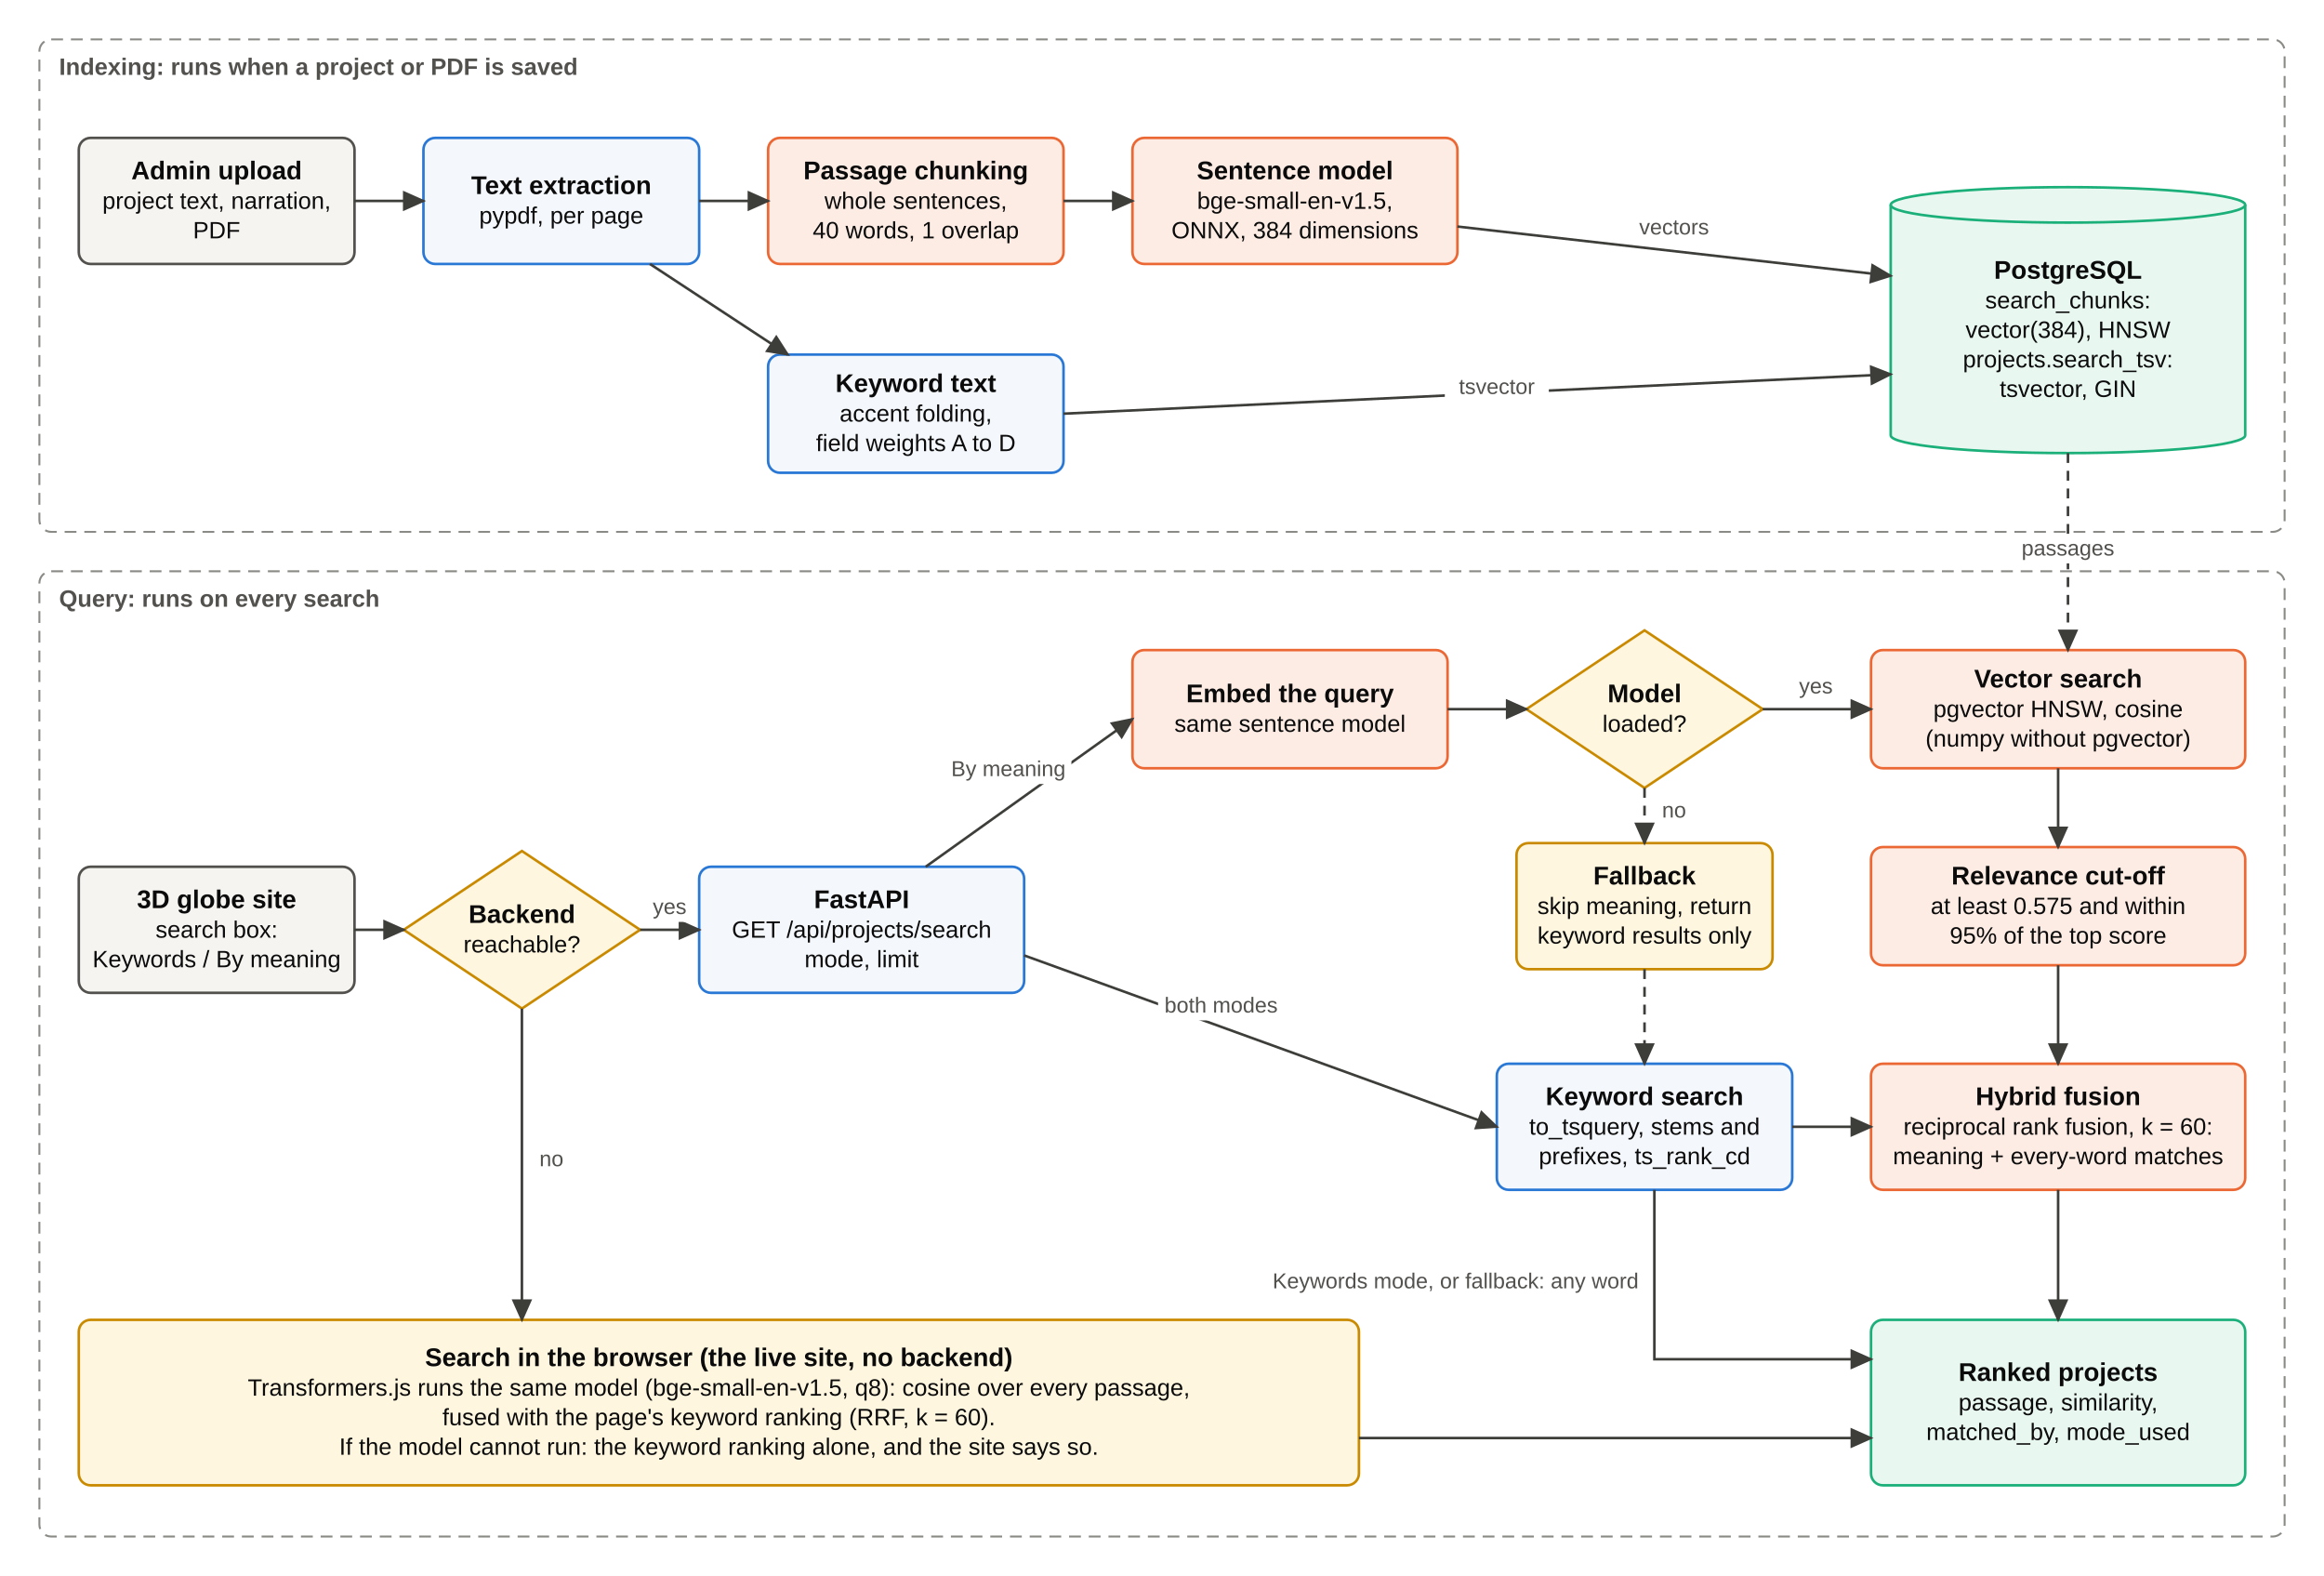
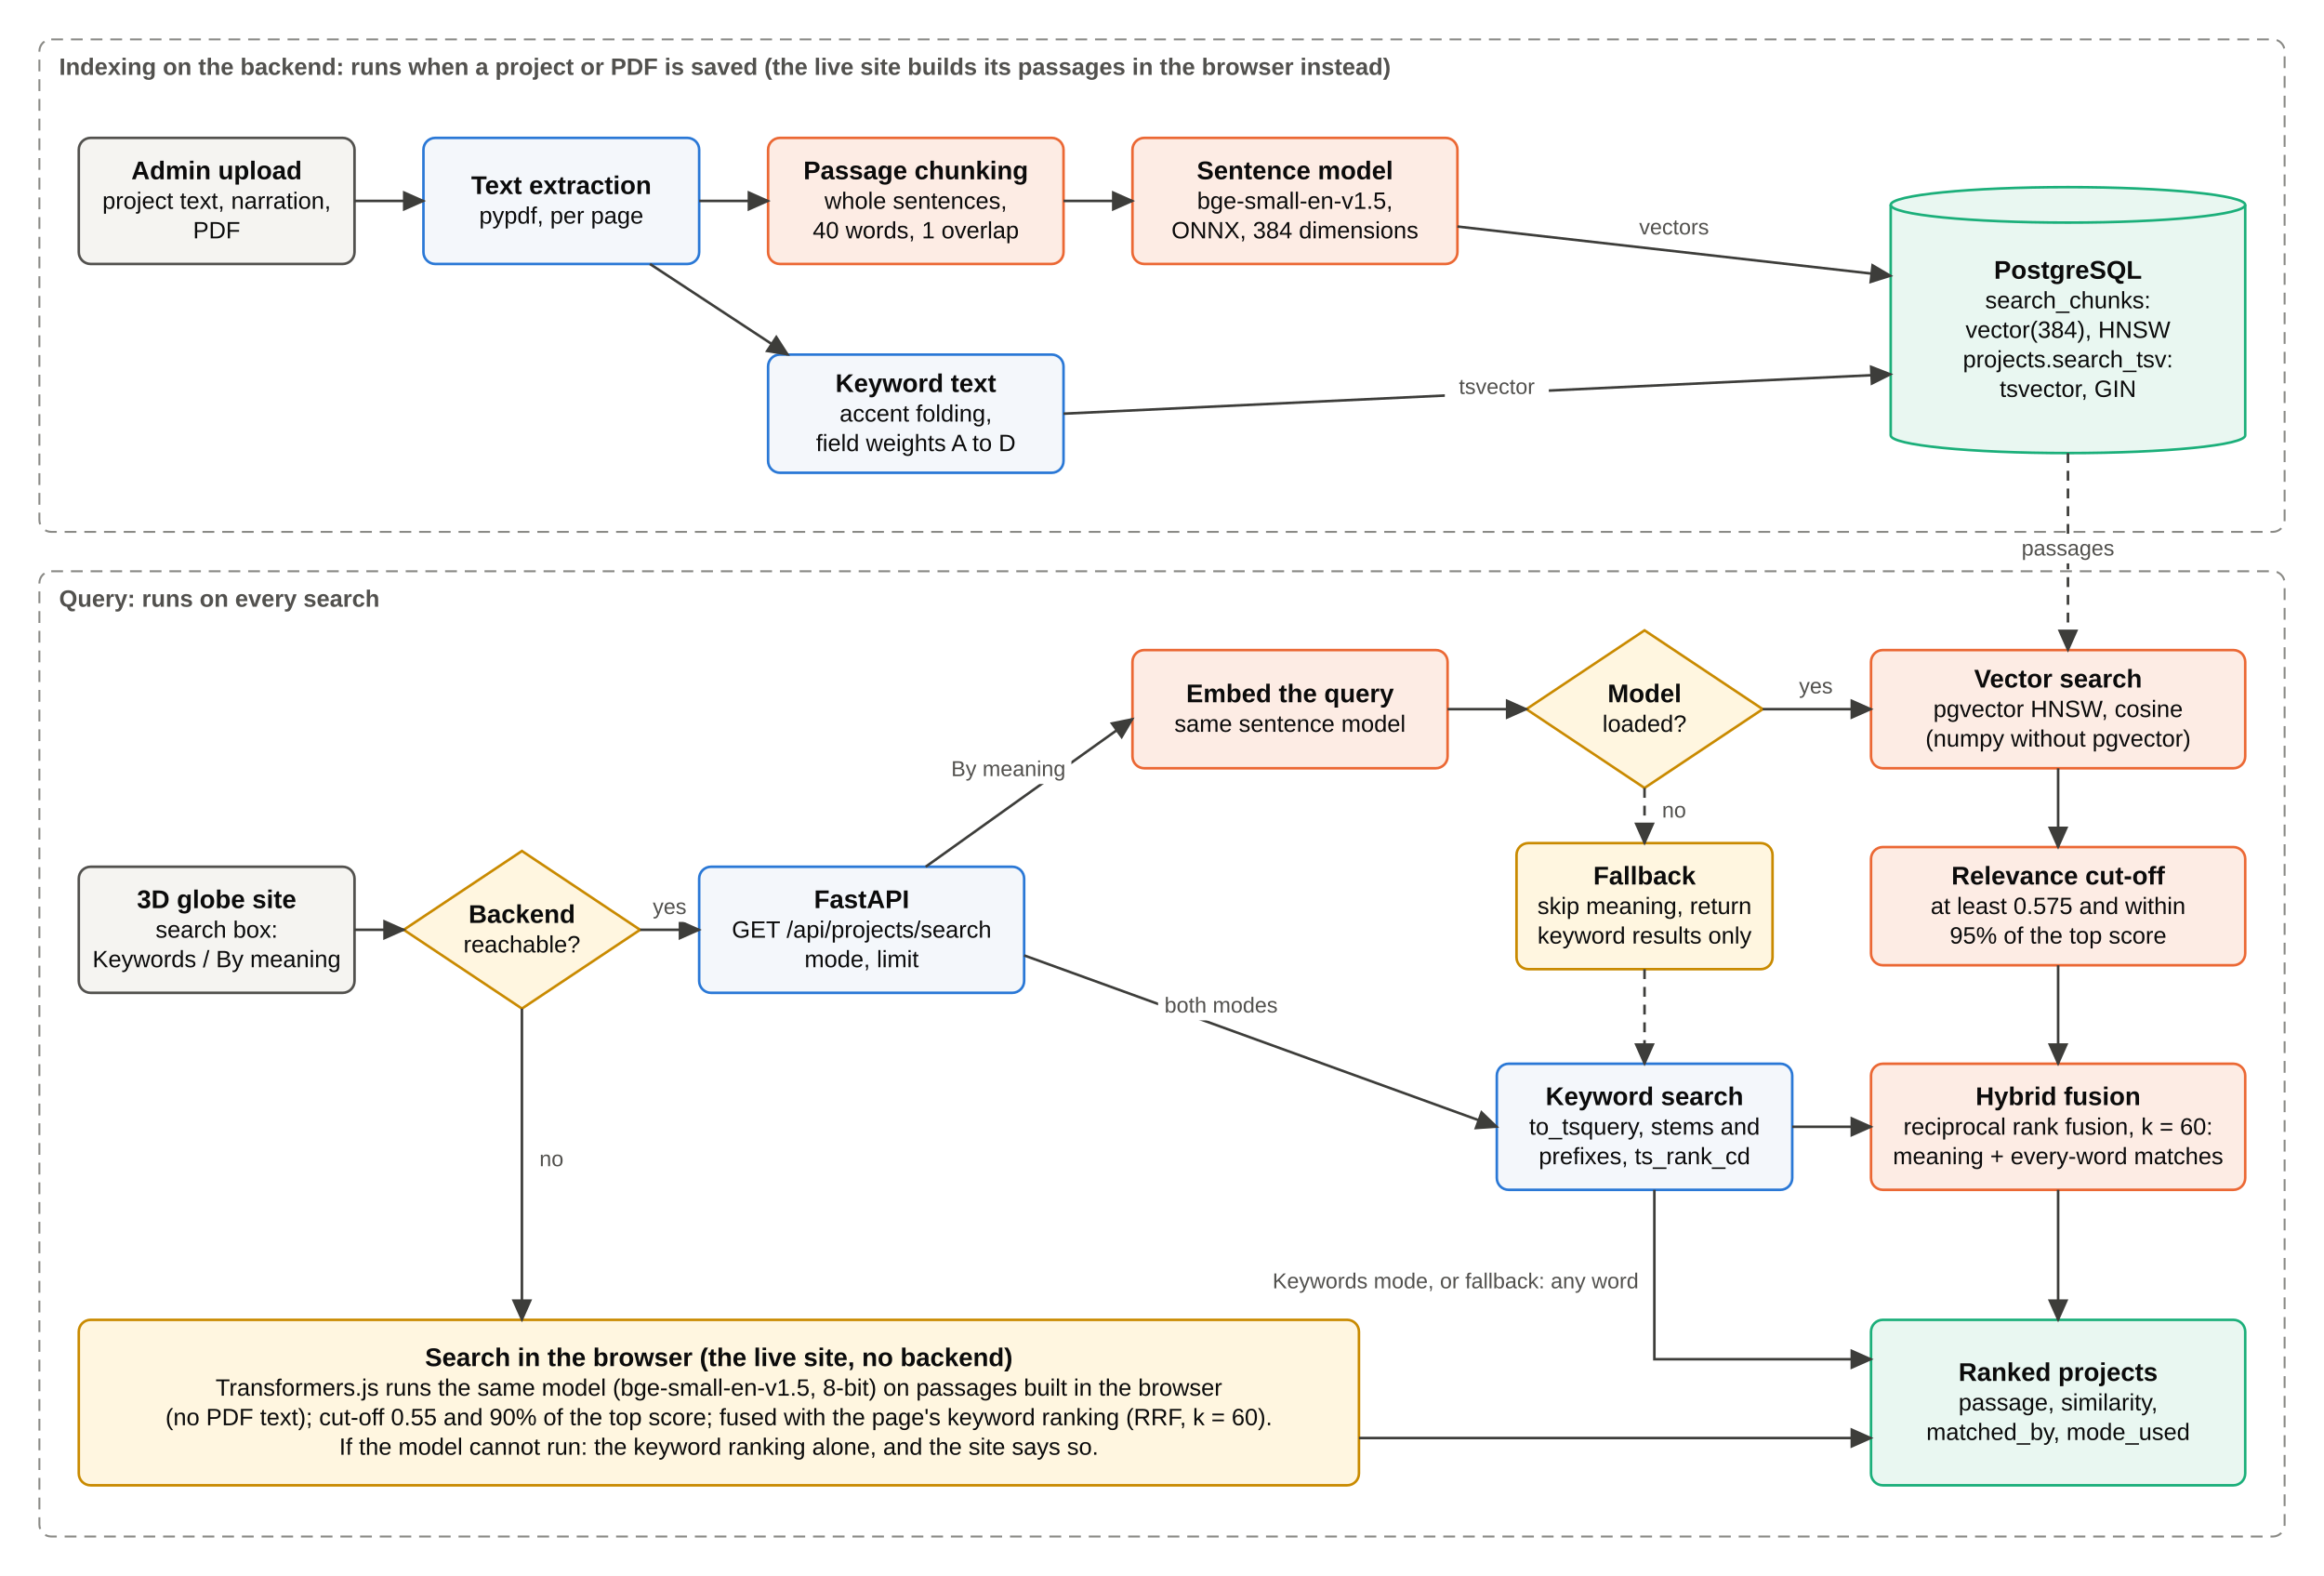
<svg xmlns="http://www.w3.org/2000/svg" width="1180" height="800" viewBox="0 0 1180 800" font-family="Arial, Helvetica, sans-serif" font-size="12">
  <defs>
    <marker id="arr" markerWidth="9" markerHeight="8" refX="8" refY="4" orient="auto-start-reverse">
      <path d="M0,0 L9,4 L0,8 z" fill="#3d3d3a" />
    </marker>
  </defs>
  <rect width="1180" height="800" fill="white" />
  <rect x="20" y="20" width="1140" height="250" fill="none" stroke="#8a8a86" stroke-dasharray="6 4" rx="6" />
-   <text x="30" y="38" font-weight="bold" fill="#52514e">Indexing: runs when a project or PDF is saved</text>
+   <text x="30" y="38" font-weight="bold" fill="#52514e">Indexing on the backend: runs when a project or PDF is saved (the live site builds its passages in the browser instead)</text>
  <rect x="20" y="290" width="1140" height="490" fill="none" stroke="#8a8a86" stroke-dasharray="6 4" rx="6" />
  <text x="30" y="308" font-weight="bold" fill="#52514e">Query: runs on every search</text>
  <rect x="40" y="70" width="140" height="64" rx="6" fill="#f5f4f1" stroke="#52514e" stroke-width="1.3" />
  <text x="110.0" y="91.0" text-anchor="middle" fill="#0b0b0b" font-weight="bold" font-size="13">Admin upload</text>
  <text x="110.0" y="106.0" text-anchor="middle" fill="#0b0b0b">project text, narration,</text>
  <text x="110.0" y="121.0" text-anchor="middle" fill="#0b0b0b">PDF</text>
  <rect x="215" y="70" width="140" height="64" rx="6" fill="#f4f7fb" stroke="#2a78d6" stroke-width="1.3" />
  <text x="285.0" y="98.5" text-anchor="middle" fill="#0b0b0b" font-weight="bold" font-size="13">Text extraction</text>
  <text x="285.0" y="113.5" text-anchor="middle" fill="#0b0b0b">pypdf, per page</text>
  <rect x="390" y="70" width="150" height="64" rx="6" fill="#fdece4" stroke="#eb6834" stroke-width="1.3" />
  <text x="465.0" y="91.0" text-anchor="middle" fill="#0b0b0b" font-weight="bold" font-size="13">Passage chunking</text>
  <text x="465.0" y="106.0" text-anchor="middle" fill="#0b0b0b">whole sentences,</text>
  <text x="465.0" y="121.0" text-anchor="middle" fill="#0b0b0b">40 words, 1 overlap</text>
  <rect x="575" y="70" width="165" height="64" rx="6" fill="#fdece4" stroke="#eb6834" stroke-width="1.3" />
  <text x="657.5" y="91.0" text-anchor="middle" fill="#0b0b0b" font-weight="bold" font-size="13">Sentence model</text>
  <text x="657.5" y="106.0" text-anchor="middle" fill="#0b0b0b">bge-small-en-v1.5,</text>
  <text x="657.5" y="121.0" text-anchor="middle" fill="#0b0b0b">ONNX, 384 dimensions</text>
  <rect x="390" y="180" width="150" height="60" rx="6" fill="#f4f7fb" stroke="#2a78d6" stroke-width="1.3" />
  <text x="465.0" y="199.0" text-anchor="middle" fill="#0b0b0b" font-weight="bold" font-size="13">Keyword text</text>
  <text x="465.0" y="214.0" text-anchor="middle" fill="#0b0b0b">accent folding,</text>
  <text x="465.0" y="229.0" text-anchor="middle" fill="#0b0b0b">field weights A to D</text>
  <path d="M960,104 A90.0,9 0 0 1 1140,104 L1140,221 A90.0,9 0 0 1 960,221 Z" fill="#e9f7f1" stroke="#1baf7a" stroke-width="1.3" />
  <path d="M960,104 A90.0,9 0 0 0 1140,104" fill="none" stroke="#1baf7a" stroke-width="1.3" />
  <text x="1050.0" y="141.5" text-anchor="middle" fill="#0b0b0b" font-weight="bold" font-size="13">PostgreSQL</text>
  <text x="1050.0" y="156.5" text-anchor="middle" fill="#0b0b0b">search_chunks:</text>
  <text x="1050.0" y="171.5" text-anchor="middle" fill="#0b0b0b">vector(384), HNSW</text>
  <text x="1050.0" y="186.5" text-anchor="middle" fill="#0b0b0b">projects.search_tsv:</text>
  <text x="1050.0" y="201.5" text-anchor="middle" fill="#0b0b0b">tsvector, GIN</text>
  <rect x="40" y="440" width="140" height="64" rx="6" fill="#f5f4f1" stroke="#52514e" stroke-width="1.3" />
  <text x="110.0" y="461.0" text-anchor="middle" fill="#0b0b0b" font-weight="bold" font-size="13">3D globe site</text>
  <text x="110.0" y="476.0" text-anchor="middle" fill="#0b0b0b">search box:</text>
  <text x="110.0" y="491.0" text-anchor="middle" fill="#0b0b0b">Keywords / By meaning</text>
  <polygon points="265.0,432 325,472.0 265.0,512 205,472.0" fill="#fff6e0" stroke="#c98a00" stroke-width="1.3" />
  <text x="265.0" y="468.5" text-anchor="middle" fill="#0b0b0b" font-weight="bold" font-size="13">Backend</text>
  <text x="265.0" y="483.5" text-anchor="middle" fill="#0b0b0b">reachable?</text>
  <rect x="355" y="440" width="165" height="64" rx="6" fill="#f4f7fb" stroke="#2a78d6" stroke-width="1.3" />
  <text x="437.5" y="461.0" text-anchor="middle" fill="#0b0b0b" font-weight="bold" font-size="13">FastAPI</text>
  <text x="437.5" y="476.0" text-anchor="middle" fill="#0b0b0b">GET /api/projects/search</text>
  <text x="437.5" y="491.0" text-anchor="middle" fill="#0b0b0b">mode, limit</text>
  <rect x="575" y="330" width="160" height="60" rx="6" fill="#fdece4" stroke="#eb6834" stroke-width="1.3" />
  <text x="655.0" y="356.5" text-anchor="middle" fill="#0b0b0b" font-weight="bold" font-size="13">Embed the query</text>
  <text x="655.0" y="371.5" text-anchor="middle" fill="#0b0b0b">same sentence model</text>
  <polygon points="835.0,320 895,360.0 835.0,400 775,360.0" fill="#fff6e0" stroke="#c98a00" stroke-width="1.3" />
  <text x="835.0" y="356.5" text-anchor="middle" fill="#0b0b0b" font-weight="bold" font-size="13">Model</text>
  <text x="835.0" y="371.5" text-anchor="middle" fill="#0b0b0b">loaded?</text>
  <rect x="950" y="330" width="190" height="60" rx="6" fill="#fdece4" stroke="#eb6834" stroke-width="1.3" />
  <text x="1045.0" y="349.0" text-anchor="middle" fill="#0b0b0b" font-weight="bold" font-size="13">Vector search</text>
  <text x="1045.0" y="364.0" text-anchor="middle" fill="#0b0b0b">pgvector HNSW, cosine</text>
  <text x="1045.0" y="379.0" text-anchor="middle" fill="#0b0b0b">(numpy without pgvector)</text>
  <rect x="950" y="430" width="190" height="60" rx="6" fill="#fdece4" stroke="#eb6834" stroke-width="1.3" />
  <text x="1045.0" y="449.0" text-anchor="middle" fill="#0b0b0b" font-weight="bold" font-size="13">Relevance cut-off</text>
  <text x="1045.0" y="464.0" text-anchor="middle" fill="#0b0b0b">at least 0.575 and within</text>
  <text x="1045.0" y="479.0" text-anchor="middle" fill="#0b0b0b">95% of the top score</text>
  <rect x="770" y="428" width="130" height="64" rx="6" fill="#fff6e0" stroke="#c98a00" stroke-width="1.3" />
  <text x="835.0" y="449.0" text-anchor="middle" fill="#0b0b0b" font-weight="bold" font-size="13">Fallback</text>
  <text x="835.0" y="464.0" text-anchor="middle" fill="#0b0b0b">skip meaning, return</text>
  <text x="835.0" y="479.0" text-anchor="middle" fill="#0b0b0b">keyword results only</text>
  <rect x="760" y="540" width="150" height="64" rx="6" fill="#f4f7fb" stroke="#2a78d6" stroke-width="1.3" />
  <text x="835.0" y="561.0" text-anchor="middle" fill="#0b0b0b" font-weight="bold" font-size="13">Keyword search</text>
  <text x="835.0" y="576.0" text-anchor="middle" fill="#0b0b0b">to_tsquery, stems and</text>
  <text x="835.0" y="591.0" text-anchor="middle" fill="#0b0b0b">prefixes, ts_rank_cd</text>
  <rect x="950" y="540" width="190" height="64" rx="6" fill="#fdece4" stroke="#eb6834" stroke-width="1.3" />
  <text x="1045.0" y="561.0" text-anchor="middle" fill="#0b0b0b" font-weight="bold" font-size="13">Hybrid fusion</text>
  <text x="1045.0" y="576.0" text-anchor="middle" fill="#0b0b0b">reciprocal rank fusion, k = 60:</text>
  <text x="1045.0" y="591.0" text-anchor="middle" fill="#0b0b0b">meaning + every-word matches</text>
  <rect x="40" y="670" width="650" height="84" rx="6" fill="#fff6e0" stroke="#c98a00" stroke-width="1.3" />
  <text x="365.0" y="693.5" text-anchor="middle" fill="#0b0b0b" font-weight="bold" font-size="13">Search in the browser (the live site, no backend)</text>
-   <text x="365.0" y="708.5" text-anchor="middle" fill="#0b0b0b">Transformers.js runs the same model (bge-small-en-v1.5, q8): cosine over every passage,</text>
-   <text x="365.0" y="723.5" text-anchor="middle" fill="#0b0b0b">fused with the page's keyword ranking (RRF, k = 60).</text>
+   <text x="365.0" y="708.5" text-anchor="middle" fill="#0b0b0b">Transformers.js runs the same model (bge-small-en-v1.5, 8-bit) on passages built in the browser</text>
+   <text x="365.0" y="723.5" text-anchor="middle" fill="#0b0b0b">(no PDF text); cut-off 0.55 and 90% of the top score; fused with the page's keyword ranking (RRF, k = 60).</text>
  <text x="365.0" y="738.5" text-anchor="middle" fill="#0b0b0b">If the model cannot run: the keyword ranking alone, and the site says so.</text>
  <rect x="950" y="670" width="190" height="84" rx="6" fill="#e9f7f1" stroke="#1baf7a" stroke-width="1.3" />
  <text x="1045.0" y="701.0" text-anchor="middle" fill="#0b0b0b" font-weight="bold" font-size="13">Ranked projects</text>
  <text x="1045.0" y="716.0" text-anchor="middle" fill="#0b0b0b">passage, similarity,</text>
  <text x="1045.0" y="731.0" text-anchor="middle" fill="#0b0b0b">matched_by, mode_used</text>
  <path d="M180,102 L215,102" fill="none" stroke="#3d3d3a" stroke-width="1.3" marker-end="url(#arr)" />
  <path d="M355,102 L390,102" fill="none" stroke="#3d3d3a" stroke-width="1.3" marker-end="url(#arr)" />
  <path d="M540,102 L575,102" fill="none" stroke="#3d3d3a" stroke-width="1.3" marker-end="url(#arr)" />
  <path d="M740,115 L960,140" fill="none" stroke="#3d3d3a" stroke-width="1.3" marker-end="url(#arr)" />
  <rect x="826.4" y="108" width="47.2" height="15" fill="white" />
  <text x="850" y="119" text-anchor="middle" font-size="11" fill="#52514e">vectors</text>
  <path d="M330,134 L400,180" fill="none" stroke="#3d3d3a" stroke-width="1.3" marker-end="url(#arr)" />
  <path d="M540,210 L960,190" fill="none" stroke="#3d3d3a" stroke-width="1.3" marker-end="url(#arr)" />
  <rect x="733.6" y="189" width="52.8" height="15" fill="white" />
  <text x="760" y="200" text-anchor="middle" font-size="11" fill="#52514e">tsvector</text>
  <path d="M1050,230 L1050,330" fill="none" stroke="#3d3d3a" stroke-width="1.3" stroke-dasharray="5 4" marker-end="url(#arr)" />
  <rect x="1023.6" y="271" width="52.8" height="15" fill="white" />
  <text x="1050" y="282" text-anchor="middle" font-size="11" fill="#52514e">passages</text>
  <path d="M180,472 L205,472" fill="none" stroke="#3d3d3a" stroke-width="1.3" marker-end="url(#arr)" />
  <path d="M325,472 L355,472" fill="none" stroke="#3d3d3a" stroke-width="1.3" marker-end="url(#arr)" />
  <rect x="327.6" y="453" width="24.8" height="15" fill="white" />
  <text x="340" y="464" text-anchor="middle" font-size="11" fill="#52514e">yes</text>
  <path d="M265,512 L265,670" fill="none" stroke="#3d3d3a" stroke-width="1.3" marker-end="url(#arr)" />
  <rect x="270.4" y="581" width="19.2" height="15" fill="white" />
  <text x="280" y="592" text-anchor="middle" font-size="11" fill="#52514e">no</text>
  <path d="M470,440 L575,365" fill="none" stroke="#3d3d3a" stroke-width="1.3" marker-end="url(#arr)" />
  <rect x="480.0" y="383" width="64.0" height="15" fill="white" />
  <text x="512" y="394" text-anchor="middle" font-size="11" fill="#52514e">By meaning</text>
  <path d="M520,485 L760,572" fill="none" stroke="#3d3d3a" stroke-width="1.3" marker-end="url(#arr)" />
  <rect x="588.0" y="503" width="64.0" height="15" fill="white" />
  <text x="620" y="514" text-anchor="middle" font-size="11" fill="#52514e">both modes</text>
  <path d="M735,360 L775,360" fill="none" stroke="#3d3d3a" stroke-width="1.3" marker-end="url(#arr)" />
  <path d="M895,360 L950,360" fill="none" stroke="#3d3d3a" stroke-width="1.3" marker-end="url(#arr)" />
  <rect x="909.6" y="341" width="24.8" height="15" fill="white" />
  <text x="922" y="352" text-anchor="middle" font-size="11" fill="#52514e">yes</text>
  <path d="M835,400 L835,428" fill="none" stroke="#3d3d3a" stroke-width="1.3" stroke-dasharray="5 4" marker-end="url(#arr)" />
  <rect x="840.4" y="404" width="19.2" height="15" fill="white" />
  <text x="850" y="415" text-anchor="middle" font-size="11" fill="#52514e">no</text>
  <path d="M835,492 L835,540" fill="none" stroke="#3d3d3a" stroke-width="1.3" stroke-dasharray="5 4" marker-end="url(#arr)" />
  <path d="M1045,390 L1045,430" fill="none" stroke="#3d3d3a" stroke-width="1.3" marker-end="url(#arr)" />
  <path d="M1045,490 L1045,540" fill="none" stroke="#3d3d3a" stroke-width="1.3" marker-end="url(#arr)" />
  <path d="M910,572 L950,572" fill="none" stroke="#3d3d3a" stroke-width="1.3" marker-end="url(#arr)" />
  <path d="M1045,604 L1045,670" fill="none" stroke="#3d3d3a" stroke-width="1.3" marker-end="url(#arr)" />
  <path d="M840,604 L840,690 L950,690" fill="none" stroke="#3d3d3a" stroke-width="1.3" marker-end="url(#arr)" />
  <rect x="622.4" y="643" width="209.6" height="15" fill="white" />
  <text x="832" y="654" text-anchor="end" font-size="11" fill="#52514e">Keywords mode, or fallback: any word</text>
  <path d="M690,730 L950,730" fill="none" stroke="#3d3d3a" stroke-width="1.3" marker-end="url(#arr)" />
</svg>
